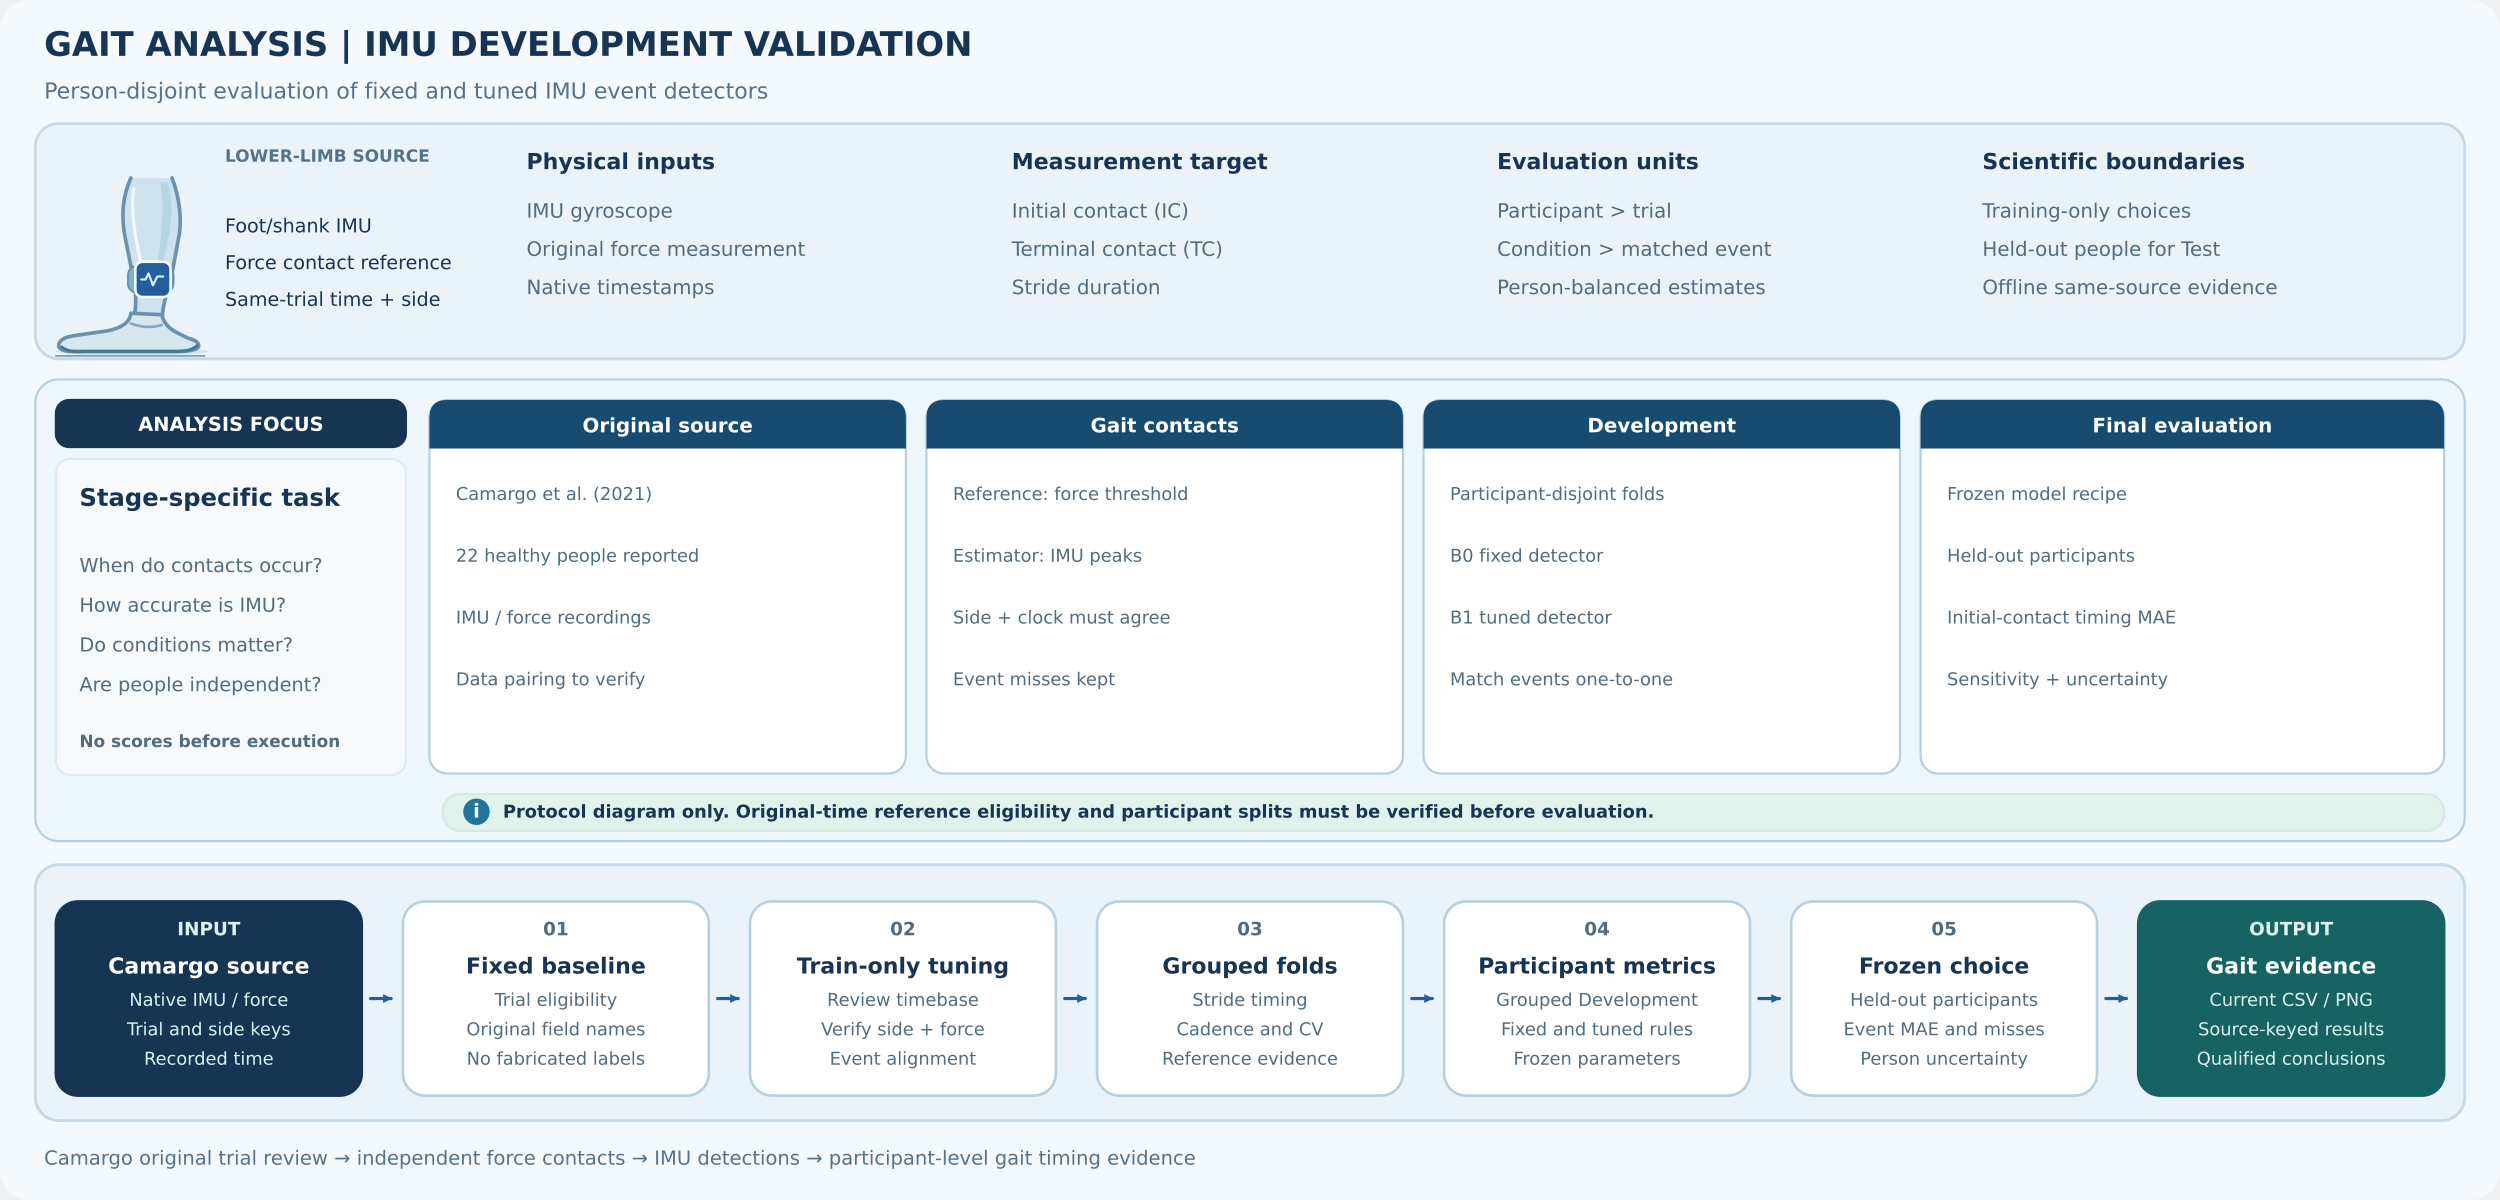
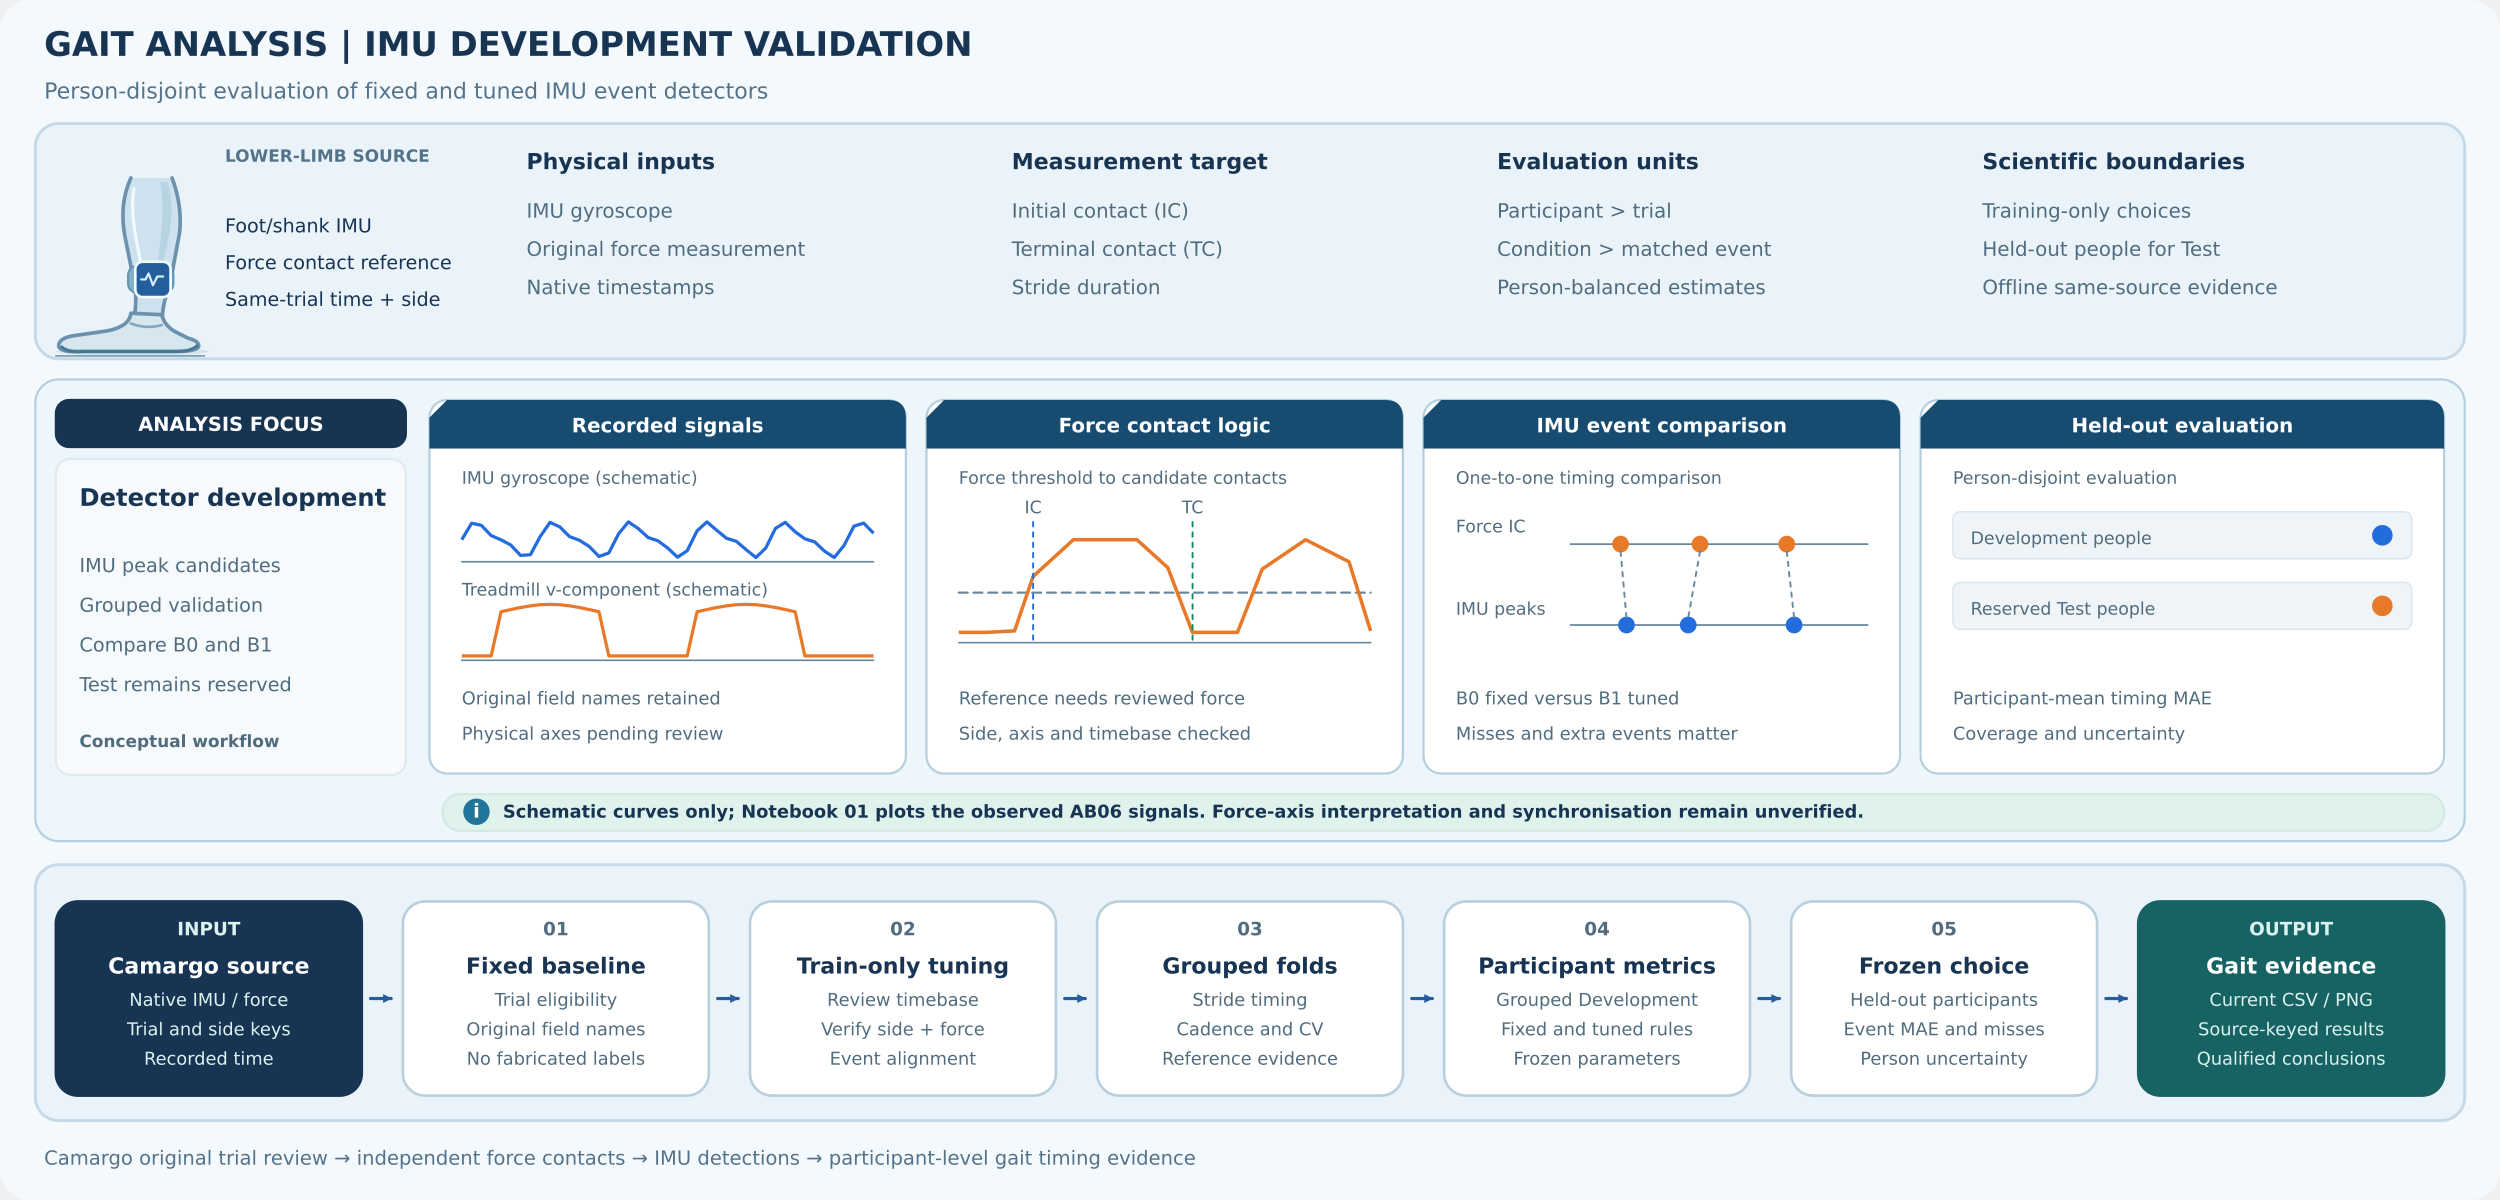
<svg xmlns="http://www.w3.org/2000/svg" width="1700" height="816" viewBox="0 0 1700 816" role="img" aria-labelledby="figure-title figure-desc">
  <defs>
    <marker id="arr" markerUnits="userSpaceOnUse" markerWidth="6" markerHeight="6" refX="5.5" refY="3" orient="auto">
      <path d="M0 0 L6 3 L0 6 Z" fill="#245E9D" />
    </marker>
    <style>
text{font-family:'DejaVu Sans',Arial,sans-serif}
.figure-title{font-size:23px;font-weight:700;fill:#173453}
.subtitle{font-size:15px;fill:#54738A}
.source-heading{font-size:11.5px;font-weight:700;fill:#53738A}
.source-label{font-size:13px;fill:#173453}
.context-heading{font-size:15px;font-weight:700;fill:#173453}
.context-body{font-size:13.5px;fill:#506C7E}
.section-label{font-size:13.2px;font-weight:700;fill:#FFFFFF}
.focus-heading{font-size:16.5px;font-weight:700;fill:#173453}
.focus-body{font-size:13.1px;fill:#506C7E}
.qualification{font-size:11.5px;font-weight:700;fill:#506C7E}
.card-heading{font-size:13.5px;font-weight:700;fill:#FFFFFF}
.card-body{font-size:12.1px;fill:#506C7E}
.chart-label{font-size:11.8px;fill:#506C7E}
.scientific-note{font-size:12.1px;font-weight:700;fill:#173453}
.workflow-id{font-size:12.5px;font-weight:700;fill:#506C7E}
.workflow-heading{font-size:15px;font-weight:700;fill:#173453}
.workflow-body{font-size:12.1px;fill:#506C7E}
.terminal-id{font-size:12.5px;font-weight:700;fill:#DBF2EF}
.terminal-heading{font-size:15px;font-weight:700;fill:#FFFFFF}
.terminal-body{font-size:12.1px;fill:#DBF2EF}
.footer{font-size:13.3px;fill:#54738A}
</style>
  </defs>
  <rect id="canvas" x="0" y="0" width="1700" height="816" rx="20" fill="#F4F9FD" />
  <g id="band-0-header">
    <text id="main-title" x="30" y="38" class="figure-title">GAIT ANALYSIS | IMU DEVELOPMENT VALIDATION</text>
    <text id="main-subtitle" x="30" y="67" class="subtitle">Person-disjoint evaluation of fixed and tuned IMU event detectors</text>
  </g>
  <g id="band-1-context">
    <rect id="context-bg" x="24" y="84" width="1652" height="160" rx="16" fill="#EAF3FA" stroke="#C7D9E6" stroke-width="2" />
    <g id="source-illustration" aria-label="Schematic foot and shank with wearable IMU, outlined shoe and ground contact">
      <ellipse id="schematic-contact-shadow" cx="90" cy="239" rx="52" ry="2.8" fill="#D4E3ED" />
      <path id="schematic-shank" d="M89 121 C84 132 82 145 85 161 L91 191 C93 201 93 213 89 222 L111 223 C109 214 112 203 116 191 L122 159 C124 143 120 129 117 121" fill="#CDE1EE" stroke="#6B91AD" stroke-width="2.5" stroke-linejoin="round" stroke-linecap="round" />
      <path id="schematic-calf-shading" d="M114 124 C119 143 116 155 112 174 L105 199 Q108 176 109 164 Q112 141 109 124 Z" fill="#AFCFDF" opacity="0.72" />
      <path id="schematic-shin-highlight" d="M91 128 C89 143 91 155 94 170 L99 197" fill="none" stroke="#F6FCFF" stroke-width="2.2" stroke-linecap="round" opacity="0.9" />
      <path id="schematic-foot" d="M89 213 Q88 222 73 225 L52 228 C44 229 41 231 40 234 Q39 238 47 239 L119 239 Q133 239 135 236 Q136 232 128 230 L120 226 Q112 222 110 214 Z" fill="#D6E7F0" stroke="#6B91AD" stroke-width="2.5" stroke-linejoin="round" />
      <path id="schematic-ankle-line" d="M89 220 Q100 224 110 221" fill="none" stroke="#82A7BF" stroke-width="1.8" stroke-linecap="round" />
      <path id="schematic-shoe-sole" d="M42 236 Q47 240 57 239 H120 Q130 239 134 235" fill="none" stroke="#477995" stroke-width="2.1" stroke-linecap="round" />
      <path id="schematic-force-plate" d="M38 242 H139" fill="none" stroke="#789FB5" stroke-width="1.2" stroke-linecap="round" />
      <rect id="sensor-strap" x="87" y="181" width="31" height="18" rx="6" fill="#85AFC6" stroke="#5A91B1" stroke-width="1.2" />
      <rect id="imu-marker" x="92" y="178" width="24" height="24" rx="5" fill="#245E9D" stroke="#F2FBFF" stroke-width="1.8" />
      <path id="imu-signal-line" d="M96 190 H99 L101 186 L104 194 L107 188 H111" fill="none" stroke="#D6EFFD" stroke-width="1.5" stroke-linejoin="round" stroke-linecap="round" />
      <text id="source-heading" x="153" y="110" class="source-heading">LOWER-LIMB SOURCE</text>
      <text id="source-imu" x="153" y="158" class="source-label">Foot/shank IMU</text>
      <text id="source-force" x="153" y="183" class="source-label">Force contact reference</text>
      <text id="source-side" x="153" y="208" class="source-label">Same-trial time + side</text>
    </g>
    <g id="ctx-0">
      <text id="ctx-0-title" x="358" y="115" class="context-heading">Physical inputs</text>
      <text id="ctx-0-line-0" x="358" y="148" class="context-body">IMU gyroscope</text>
      <text id="ctx-0-line-1" x="358" y="174" class="context-body">Original force measurement</text>
      <text id="ctx-0-line-2" x="358" y="200" class="context-body">Native timestamps</text>
    </g>
    <g id="ctx-1">
      <text id="ctx-1-title" x="688" y="115" class="context-heading">Measurement target</text>
      <text id="ctx-1-line-0" x="688" y="148" class="context-body">Initial contact (IC)</text>
      <text id="ctx-1-line-1" x="688" y="174" class="context-body">Terminal contact (TC)</text>
      <text id="ctx-1-line-2" x="688" y="200" class="context-body">Stride duration</text>
    </g>
    <g id="ctx-2">
      <text id="ctx-2-title" x="1018" y="115" class="context-heading">Evaluation units</text>
      <text id="ctx-2-line-0" x="1018" y="148" class="context-body">Participant &gt; trial</text>
      <text id="ctx-2-line-1" x="1018" y="174" class="context-body">Condition &gt; matched event</text>
      <text id="ctx-2-line-2" x="1018" y="200" class="context-body">Person-balanced estimates</text>
    </g>
    <g id="ctx-3">
      <text id="ctx-3-title" x="1348" y="115" class="context-heading">Scientific boundaries</text>
      <text id="ctx-3-line-0" x="1348" y="148" class="context-body">Training-only choices</text>
      <text id="ctx-3-line-1" x="1348" y="174" class="context-body">Held-out people for Test</text>
      <text id="ctx-3-line-2" x="1348" y="200" class="context-body">Offline same-source evidence</text>
    </g>
  </g>
  <g id="band-2-analysis">
    <rect id="analysis-bg" x="24" y="258" width="1652" height="314" rx="16" fill="#EDF6FB" stroke="#B4CFE0" stroke-width="1.5" />
    <rect id="focus-label-bg" x="38" y="272" width="238" height="32" rx="9" fill="#173453" stroke="#173453" stroke-width="1.5" />
    <text id="focus-label" x="157" y="293" class="section-label" text-anchor="middle">ANALYSIS FOCUS</text>
    <rect id="focus-card" x="38" y="312" width="238" height="215" rx="10" fill="#F7FAFD" stroke="#DFEAF0" stroke-width="1.5" />
-     <text id="focus-heading" x="54" y="344" class="focus-heading">Stage-specific task</text>
-     <text id="focus-p1" x="54" y="389" class="focus-body">When do contacts occur?</text>
-     <text id="focus-p2" x="54" y="416" class="focus-body">How accurate is IMU?</text>
-     <text id="focus-p3" x="54" y="443" class="focus-body">Do conditions matter?</text>
-     <text id="focus-p4" x="54" y="470" class="focus-body">Are people independent?</text>
-     <text id="focus-note" x="54" y="508" class="qualification">No scores before execution</text>
+     <text id="focus-heading" x="54" y="344" class="focus-heading">Detector development</text>
+     <text id="focus-p1" x="54" y="389" class="focus-body">IMU peak candidates</text>
+     <text id="focus-p2" x="54" y="416" class="focus-body">Grouped validation</text>
+     <text id="focus-p3" x="54" y="443" class="focus-body">Compare B0 and B1</text>
+     <text id="focus-p4" x="54" y="470" class="focus-body">Test remains reserved</text>
+     <text id="focus-note" x="54" y="508" class="qualification">Conceptual workflow</text>
    <g id="panel-0">
      <rect id="panel-0-border" x="292" y="272" width="324" height="254" rx="12" fill="#FFFFFF" stroke="#B6CFDE" stroke-width="1.5" />
-       <path id="panel-0-cap" d="M304 272 H604 Q616 272 616 284 V305 H292 V284 Q292 272 304 272 Z" fill="#174B70" />
-       <text id="panel-0-head" x="454" y="294" class="card-heading" text-anchor="middle">Original source</text>
-       <text id="panel-0-line-0" x="310" y="340" class="card-body">Camargo et al. (2021)</text>
-       <text id="panel-0-line-1" x="310" y="382" class="card-body">22 healthy people reported</text>
-       <text id="panel-0-line-2" x="310" y="424" class="card-body">IMU / force recordings</text>
-       <text id="panel-0-line-3" x="310" y="466" class="card-body">Data pairing to verify</text>
+       <path id="panel-0-cap" d="M304 272 H604 Q616 272 616 284 V305 H292 V284 Q292 272 Z" fill="#174B70" />
+       <text id="panel-0-head" x="454" y="294" class="card-heading" text-anchor="middle">Recorded signals</text>
+       <text id="panel-0-lab1" x="314" y="329" class="chart-label">IMU gyroscope (schematic)</text>
+       <path id="panel-0-imu-axis" d="M314 382 H594" fill="none" stroke="#66879D" stroke-width="1.1" stroke-linecap="round" stroke-linejoin="round" />
+       <polyline id="panel-0-imu-wave" points="314.0,367.0 320.7,355.8 327.3,357.2 334.0,364.2 340.7,367.1 347.3,370.6 354.0,377.7 360.7,377.2 367.3,364.9 374.0,355.2 380.7,358.3 387.3,364.9 394.0,367.4 400.7,371.6 407.3,378.4 414.0,376.0 420.7,362.9 427.3,354.9 434.0,359.4 440.7,365.5 447.3,367.7 454.0,372.6 460.7,378.9 467.3,374.5 474.0,361.0 480.7,354.9 487.3,360.5 494.0,366.0 500.7,368.1 507.3,373.7 514.0,379.1 520.7,372.7 527.3,359.3 534.0,355.2 540.7,361.6 547.3,366.4 554.0,368.5 560.7,374.8 567.3,379.1 574.0,370.8 580.7,357.8 587.3,355.7 594.0,362.6" fill="none" stroke="#236CDE" stroke-width="2.2" stroke-linejoin="round" />
+       <text id="panel-0-lab2" x="314" y="405" class="chart-label">Treadmill v-component (schematic)</text>
+       <path id="panel-0-force-axis" d="M314 449 H594" fill="none" stroke="#66879D" stroke-width="1.1" stroke-linecap="round" stroke-linejoin="round" />
+       <polyline id="panel-0-force-wave" points="314.0,446.0 320.7,446.0 327.3,446.0 334.0,446.0 340.7,416.0 347.3,414.5 354.0,413.1 360.7,412.0 367.3,411.2 374.0,411.0 380.7,411.2 387.3,412.0 394.0,413.1 400.7,414.5 407.3,416.0 414.0,446.0 420.7,446.0 427.3,446.0 434.0,446.0 440.7,446.0 447.3,446.0 454.0,446.0 460.7,446.0 467.3,446.0 474.0,416.0 480.7,414.5 487.3,413.1 494.0,412.0 500.7,411.2 507.3,411.0 514.0,411.2 520.7,412.0 527.3,413.1 534.0,414.5 540.7,416.0 547.3,446.0 554.0,446.0 560.7,446.0 567.3,446.0 574.0,446.0 580.7,446.0 587.3,446.0 594.0,446.0" fill="none" stroke="#E87929" stroke-width="2.2" stroke-linejoin="round" />
+       <text id="panel-0-foot1" x="314" y="479" class="card-body">Original field names retained</text>
+       <text id="panel-0-foot2" x="314" y="503" class="card-body">Physical axes pending review</text>
    </g>
    <g id="panel-1">
      <rect id="panel-1-border" x="630" y="272" width="324" height="254" rx="12" fill="#FFFFFF" stroke="#B6CFDE" stroke-width="1.5" />
-       <path id="panel-1-cap" d="M642 272 H942 Q954 272 954 284 V305 H630 V284 Q630 272 642 272 Z" fill="#174B70" />
-       <text id="panel-1-head" x="792" y="294" class="card-heading" text-anchor="middle">Gait contacts</text>
-       <text id="panel-1-line-0" x="648" y="340" class="card-body">Reference: force threshold</text>
-       <text id="panel-1-line-1" x="648" y="382" class="card-body">Estimator: IMU peaks</text>
-       <text id="panel-1-line-2" x="648" y="424" class="card-body">Side + clock must agree</text>
-       <text id="panel-1-line-3" x="648" y="466" class="card-body">Event misses kept</text>
+       <path id="panel-1-cap" d="M642 272 H942 Q954 272 954 284 V305 H630 V284 Q630 272 Z" fill="#174B70" />
+       <text id="panel-1-head" x="792" y="294" class="card-heading" text-anchor="middle">Force contact logic</text>
+       <text id="panel-1-lab" x="652" y="329" class="chart-label">Force threshold to candidate contacts</text>
+       <path id="panel-1-force-axis" d="M652 437 H932" fill="none" stroke="#66879D" stroke-width="1.1" stroke-linecap="round" stroke-linejoin="round" />
+       <path id="panel-1-threshold" d="M652 403 H932" fill="none" stroke="#66879D" stroke-width="1.5" stroke-linecap="round" stroke-linejoin="round" stroke-dasharray="6 4" />
+       <polyline id="panel-1-pulses" points="652.0,430 670.9,430 689.9,429 702.5,392 729.9,367 773.1,367 794.1,386 810.9,430 841.5,430 858.3,387 887.8,367 917.3,382 932.0,429" fill="none" stroke="#E87929" stroke-width="2.4" stroke-linejoin="round" />
+       <path id="panel-1-ic" d="M702.526 355 V437" fill="none" stroke="#236CDE" stroke-width="1.3" stroke-linecap="round" stroke-linejoin="round" stroke-dasharray="3 4" />
+       <path id="panel-1-tc" d="M810.947 355 V437" fill="none" stroke="#168C5B" stroke-width="1.3" stroke-linecap="round" stroke-linejoin="round" stroke-dasharray="3 4" />
+       <text id="panel-1-ic-text" x="702.526" y="349" class="chart-label" text-anchor="middle">IC</text>
+       <text id="panel-1-tc-text" x="810.947" y="349" class="chart-label" text-anchor="middle">TC</text>
+       <text id="panel-1-foot1" x="652" y="479" class="card-body">Reference needs reviewed force</text>
+       <text id="panel-1-foot2" x="652" y="503" class="card-body">Side, axis and timebase checked</text>
    </g>
    <g id="panel-2">
      <rect id="panel-2-border" x="968" y="272" width="324" height="254" rx="12" fill="#FFFFFF" stroke="#B6CFDE" stroke-width="1.5" />
-       <path id="panel-2-cap" d="M980 272 H1280 Q1292 272 1292 284 V305 H968 V284 Q968 272 980 272 Z" fill="#174B70" />
-       <text id="panel-2-head" x="1130" y="294" class="card-heading" text-anchor="middle">Development</text>
-       <text id="panel-2-line-0" x="986" y="340" class="card-body">Participant-disjoint folds</text>
-       <text id="panel-2-line-1" x="986" y="382" class="card-body">B0 fixed detector</text>
-       <text id="panel-2-line-2" x="986" y="424" class="card-body">B1 tuned detector</text>
-       <text id="panel-2-line-3" x="986" y="466" class="card-body">Match events one-to-one</text>
+       <path id="panel-2-cap" d="M980 272 H1280 Q1292 272 1292 284 V305 H968 V284 Q968 272 Z" fill="#174B70" />
+       <text id="panel-2-head" x="1130" y="294" class="card-heading" text-anchor="middle">IMU event comparison</text>
+       <text id="panel-2-lab" x="990" y="329" class="chart-label">One-to-one timing comparison</text>
+       <text id="panel-2-ref-label" x="990" y="362" class="chart-label">Force IC</text>
+       <text id="panel-2-pred-label" x="990" y="418" class="chart-label">IMU peaks</text>
+       <path id="panel-2-ref-line" d="M1068 370 H1270" fill="none" stroke="#66879D" stroke-width="1.2" stroke-linecap="round" stroke-linejoin="round" />
+       <path id="panel-2-pred-line" d="M1068 425 H1270" fill="none" stroke="#66879D" stroke-width="1.2" stroke-linecap="round" stroke-linejoin="round" />
+       <circle id="panel-2-reference-0" cx="1102" cy="370" r="5.7" fill="#E87929" />
+       <circle id="panel-2-estimate-0" cx="1106" cy="425" r="5.7" fill="#236CDE" />
+       <path id="panel-2-pair-0" d="M1102 375 L1106 420" fill="none" stroke="#66879D" stroke-width="1.3" stroke-linecap="round" stroke-linejoin="round" stroke-dasharray="3 4" />
+       <circle id="panel-2-reference-1" cx="1156" cy="370" r="5.7" fill="#E87929" />
+       <circle id="panel-2-estimate-1" cx="1148" cy="425" r="5.7" fill="#236CDE" />
+       <path id="panel-2-pair-1" d="M1156 375 L1148 420" fill="none" stroke="#66879D" stroke-width="1.3" stroke-linecap="round" stroke-linejoin="round" stroke-dasharray="3 4" />
+       <circle id="panel-2-reference-2" cx="1215" cy="370" r="5.7" fill="#E87929" />
+       <circle id="panel-2-estimate-2" cx="1220" cy="425" r="5.7" fill="#236CDE" />
+       <path id="panel-2-pair-2" d="M1215 375 L1220 420" fill="none" stroke="#66879D" stroke-width="1.3" stroke-linecap="round" stroke-linejoin="round" stroke-dasharray="3 4" />
+       <text id="panel-2-foot1" x="990" y="479" class="card-body">B0 fixed versus B1 tuned</text>
+       <text id="panel-2-foot2" x="990" y="503" class="card-body">Misses and extra events matter</text>
    </g>
    <g id="panel-3">
      <rect id="panel-3-border" x="1306" y="272" width="356" height="254" rx="12" fill="#FFFFFF" stroke="#B6CFDE" stroke-width="1.5" />
-       <path id="panel-3-cap" d="M1318 272 H1650 Q1662 272 1662 284 V305 H1306 V284 Q1306 272 1318 272 Z" fill="#174B70" />
-       <text id="panel-3-head" x="1484" y="294" class="card-heading" text-anchor="middle">Final evaluation</text>
-       <text id="panel-3-line-0" x="1324" y="340" class="card-body">Frozen model recipe</text>
-       <text id="panel-3-line-1" x="1324" y="382" class="card-body">Held-out participants</text>
-       <text id="panel-3-line-2" x="1324" y="424" class="card-body">Initial-contact timing MAE</text>
-       <text id="panel-3-line-3" x="1324" y="466" class="card-body">Sensitivity + uncertainty</text>
+       <path id="panel-3-cap" d="M1318 272 H1650 Q1662 272 1662 284 V305 H1306 V284 Q1306 272 Z" fill="#174B70" />
+       <text id="panel-3-head" x="1484" y="294" class="card-heading" text-anchor="middle">Held-out evaluation</text>
+       <text id="panel-3-lab" x="1328" y="329" class="chart-label">Person-disjoint evaluation</text>
+       <rect id="panel-3-dev-box" x="1328" y="348" width="312" height="32" rx="5" fill="#EEF4F8" stroke="#D9E6EF" />
+       <rect id="panel-3-test-box" x="1328" y="396" width="312" height="32" rx="5" fill="#EEF4F8" stroke="#D9E6EF" />
+       <text id="panel-3-dev-label" x="1340" y="370" class="chart-label">Development people</text>
+       <text id="panel-3-test-label" x="1340" y="418" class="chart-label">Reserved Test people</text>
+       <circle id="panel-3-dev-dot" cx="1620" cy="364" r="7" fill="#236CDE" />
+       <circle id="panel-3-test-dot" cx="1620" cy="412" r="7" fill="#E87929" />
+       <text id="panel-3-foot1" x="1328" y="479" class="card-body">Participant-mean timing MAE</text>
+       <text id="panel-3-foot2" x="1328" y="503" class="card-body">Coverage and uncertainty</text>
    </g>
    <rect id="scientific-note-bg" x="301" y="540" width="1361" height="25" rx="12" fill="#E0F2EC" stroke="#D3EAE2" stroke-width="1.5" />
    <circle id="scientific-info" cx="324" cy="552" r="9" fill="#23749A" />
    <text id="info-i" x="324" y="556" class="section-label" text-anchor="middle">i</text>
-     <text id="scientific-caveat" x="342" y="556" class="scientific-note">Protocol diagram only. Original-time reference eligibility and participant splits must be verified before evaluation.</text>
+     <text id="scientific-caveat" x="342" y="556" class="scientific-note">Schematic curves only; Notebook 01 plots the observed AB06 signals. Force-axis interpretation and synchronisation remain unverified.</text>
  </g>
  <g id="band-3-workflow">
    <rect id="workflow-bg" x="24" y="588" width="1652" height="174" rx="16" fill="#EAF3FA" stroke="#C7D9E6" stroke-width="2" />
    <g id="workflow-node-0">
      <rect id="node-0-bg" x="38" y="613" width="208" height="132" rx="15" fill="#173453" stroke="#173453" stroke-width="1.8" />
      <text id="node-0-id" x="142" y="636" class="terminal-id" text-anchor="middle">INPUT</text>
      <text id="node-0-head" x="142" y="662" class="terminal-heading" text-anchor="middle">Camargo source</text>
      <text id="node-0-line-0" x="142" y="684" class="terminal-body" text-anchor="middle">Native IMU / force</text>
      <text id="node-0-line-1" x="142" y="704" class="terminal-body" text-anchor="middle">Trial and side keys</text>
      <text id="node-0-line-2" x="142" y="724" class="terminal-body" text-anchor="middle">Recorded time</text>
    </g>
    <path id="connector-0" d="M252 679 H266" stroke="#245E9D" stroke-width="2.2" fill="none" stroke-linecap="round" marker-end="url(#arr)" />
    <g id="workflow-node-1">
      <rect id="node-1-bg" x="274" y="613" width="208" height="132" rx="15" fill="#FFFFFF" stroke="#B8CFDE" stroke-width="1.8" />
      <text id="node-1-id" x="378" y="636" class="workflow-id" text-anchor="middle">01</text>
      <text id="node-1-head" x="378" y="662" class="workflow-heading" text-anchor="middle">Fixed baseline</text>
      <text id="node-1-line-0" x="378" y="684" class="workflow-body" text-anchor="middle">Trial eligibility</text>
      <text id="node-1-line-1" x="378" y="704" class="workflow-body" text-anchor="middle">Original field names</text>
      <text id="node-1-line-2" x="378" y="724" class="workflow-body" text-anchor="middle">No fabricated labels</text>
    </g>
    <path id="connector-1" d="M488 679 H502" stroke="#245E9D" stroke-width="2.2" fill="none" stroke-linecap="round" marker-end="url(#arr)" />
    <g id="workflow-node-2">
      <rect id="node-2-bg" x="510" y="613" width="208" height="132" rx="15" fill="#FFFFFF" stroke="#B8CFDE" stroke-width="1.8" />
      <text id="node-2-id" x="614" y="636" class="workflow-id" text-anchor="middle">02</text>
      <text id="node-2-head" x="614" y="662" class="workflow-heading" text-anchor="middle">Train-only tuning</text>
      <text id="node-2-line-0" x="614" y="684" class="workflow-body" text-anchor="middle">Review timebase</text>
      <text id="node-2-line-1" x="614" y="704" class="workflow-body" text-anchor="middle">Verify side + force</text>
      <text id="node-2-line-2" x="614" y="724" class="workflow-body" text-anchor="middle">Event alignment</text>
    </g>
    <path id="connector-2" d="M724 679 H738" stroke="#245E9D" stroke-width="2.2" fill="none" stroke-linecap="round" marker-end="url(#arr)" />
    <g id="workflow-node-3">
      <rect id="node-3-bg" x="746" y="613" width="208" height="132" rx="15" fill="#FFFFFF" stroke="#B8CFDE" stroke-width="1.8" />
      <text id="node-3-id" x="850" y="636" class="workflow-id" text-anchor="middle">03</text>
      <text id="node-3-head" x="850" y="662" class="workflow-heading" text-anchor="middle">Grouped folds</text>
      <text id="node-3-line-0" x="850" y="684" class="workflow-body" text-anchor="middle">Stride timing</text>
      <text id="node-3-line-1" x="850" y="704" class="workflow-body" text-anchor="middle">Cadence and CV</text>
      <text id="node-3-line-2" x="850" y="724" class="workflow-body" text-anchor="middle">Reference evidence</text>
    </g>
    <path id="connector-3" d="M960 679 H974" stroke="#245E9D" stroke-width="2.2" fill="none" stroke-linecap="round" marker-end="url(#arr)" />
    <g id="workflow-node-4">
      <rect id="node-4-bg" x="982" y="613" width="208" height="132" rx="15" fill="#FFFFFF" stroke="#B8CFDE" stroke-width="1.8" />
      <text id="node-4-id" x="1086" y="636" class="workflow-id" text-anchor="middle">04</text>
      <text id="node-4-head" x="1086" y="662" class="workflow-heading" text-anchor="middle">Participant metrics</text>
      <text id="node-4-line-0" x="1086" y="684" class="workflow-body" text-anchor="middle">Grouped Development</text>
      <text id="node-4-line-1" x="1086" y="704" class="workflow-body" text-anchor="middle">Fixed and tuned rules</text>
      <text id="node-4-line-2" x="1086" y="724" class="workflow-body" text-anchor="middle">Frozen parameters</text>
    </g>
    <path id="connector-4" d="M1196 679 H1210" stroke="#245E9D" stroke-width="2.2" fill="none" stroke-linecap="round" marker-end="url(#arr)" />
    <g id="workflow-node-5">
      <rect id="node-5-bg" x="1218" y="613" width="208" height="132" rx="15" fill="#FFFFFF" stroke="#B8CFDE" stroke-width="1.8" />
      <text id="node-5-id" x="1322" y="636" class="workflow-id" text-anchor="middle">05</text>
      <text id="node-5-head" x="1322" y="662" class="workflow-heading" text-anchor="middle">Frozen choice</text>
      <text id="node-5-line-0" x="1322" y="684" class="workflow-body" text-anchor="middle">Held-out participants</text>
      <text id="node-5-line-1" x="1322" y="704" class="workflow-body" text-anchor="middle">Event MAE and misses</text>
      <text id="node-5-line-2" x="1322" y="724" class="workflow-body" text-anchor="middle">Person uncertainty</text>
    </g>
    <path id="connector-5" d="M1432 679 H1446" stroke="#245E9D" stroke-width="2.2" fill="none" stroke-linecap="round" marker-end="url(#arr)" />
    <g id="workflow-node-6">
      <rect id="node-6-bg" x="1454" y="613" width="208" height="132" rx="15" fill="#176363" stroke="#176363" stroke-width="1.8" />
      <text id="node-6-id" x="1558" y="636" class="terminal-id" text-anchor="middle">OUTPUT</text>
      <text id="node-6-head" x="1558" y="662" class="terminal-heading" text-anchor="middle">Gait evidence</text>
      <text id="node-6-line-0" x="1558" y="684" class="terminal-body" text-anchor="middle">Current CSV / PNG</text>
      <text id="node-6-line-1" x="1558" y="704" class="terminal-body" text-anchor="middle">Source-keyed results</text>
      <text id="node-6-line-2" x="1558" y="724" class="terminal-body" text-anchor="middle">Qualified conclusions</text>
    </g>
  </g>
  <g id="band-4-summary">
    <text id="footer-summary" x="30" y="792" class="footer">Camargo original trial review → independent force contacts → IMU detections → participant-level gait timing evidence</text>
  </g>
</svg>
